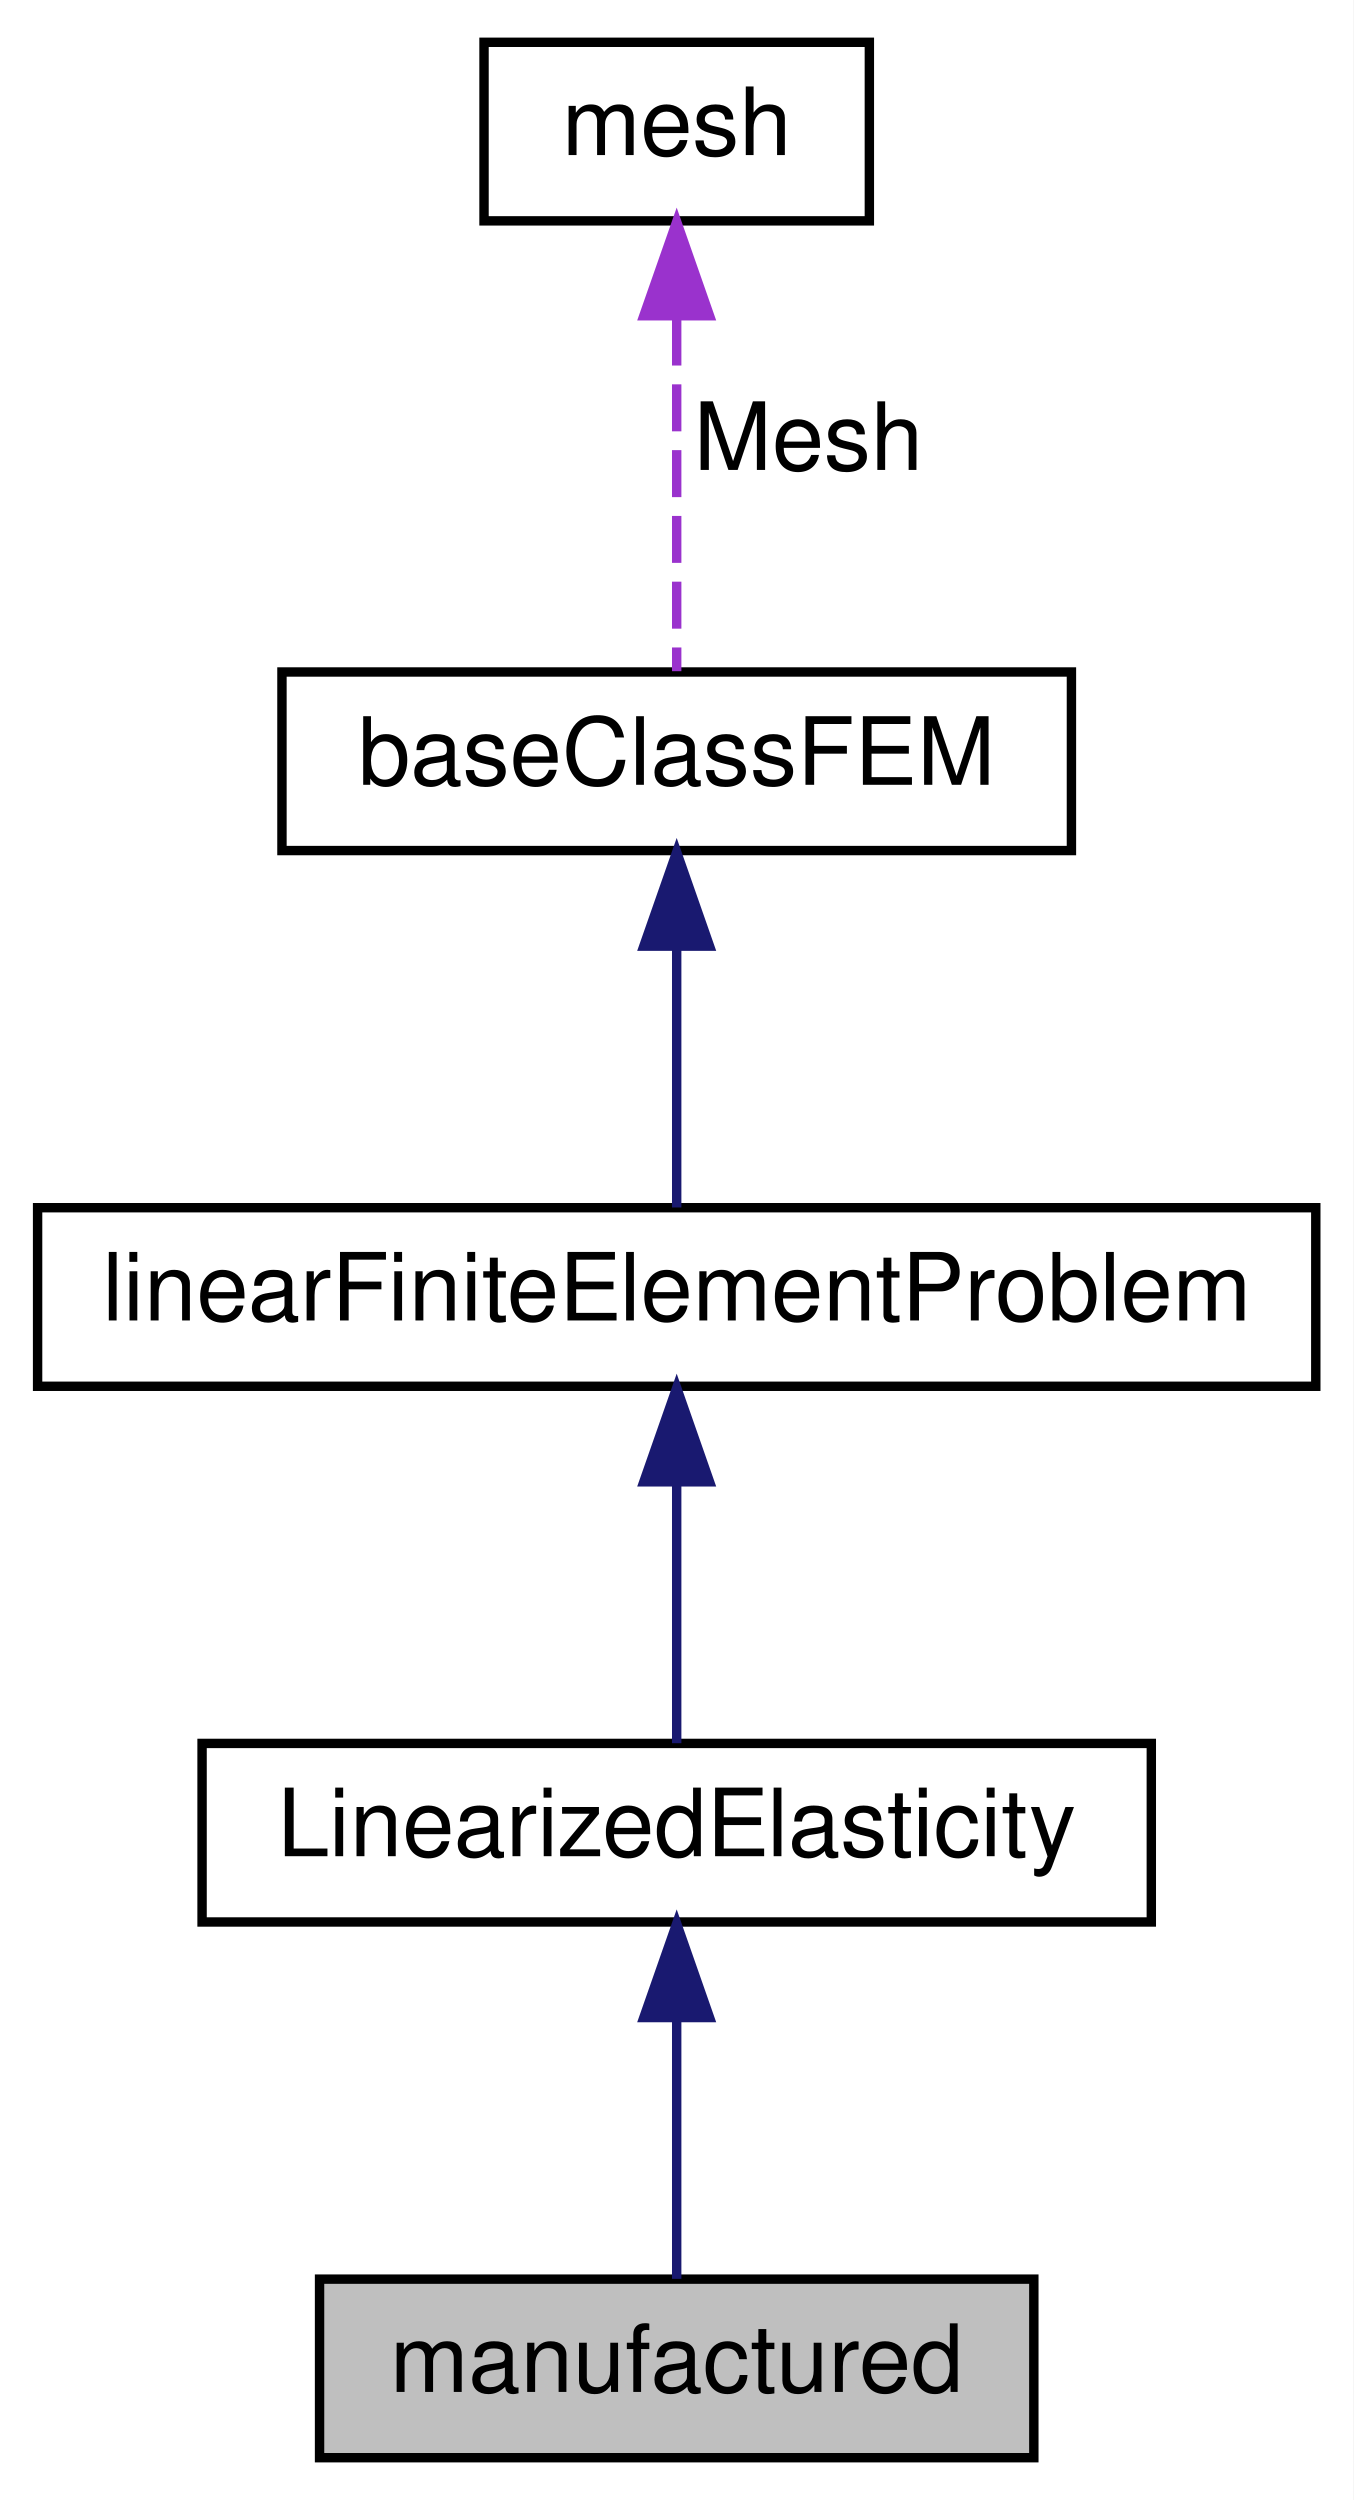
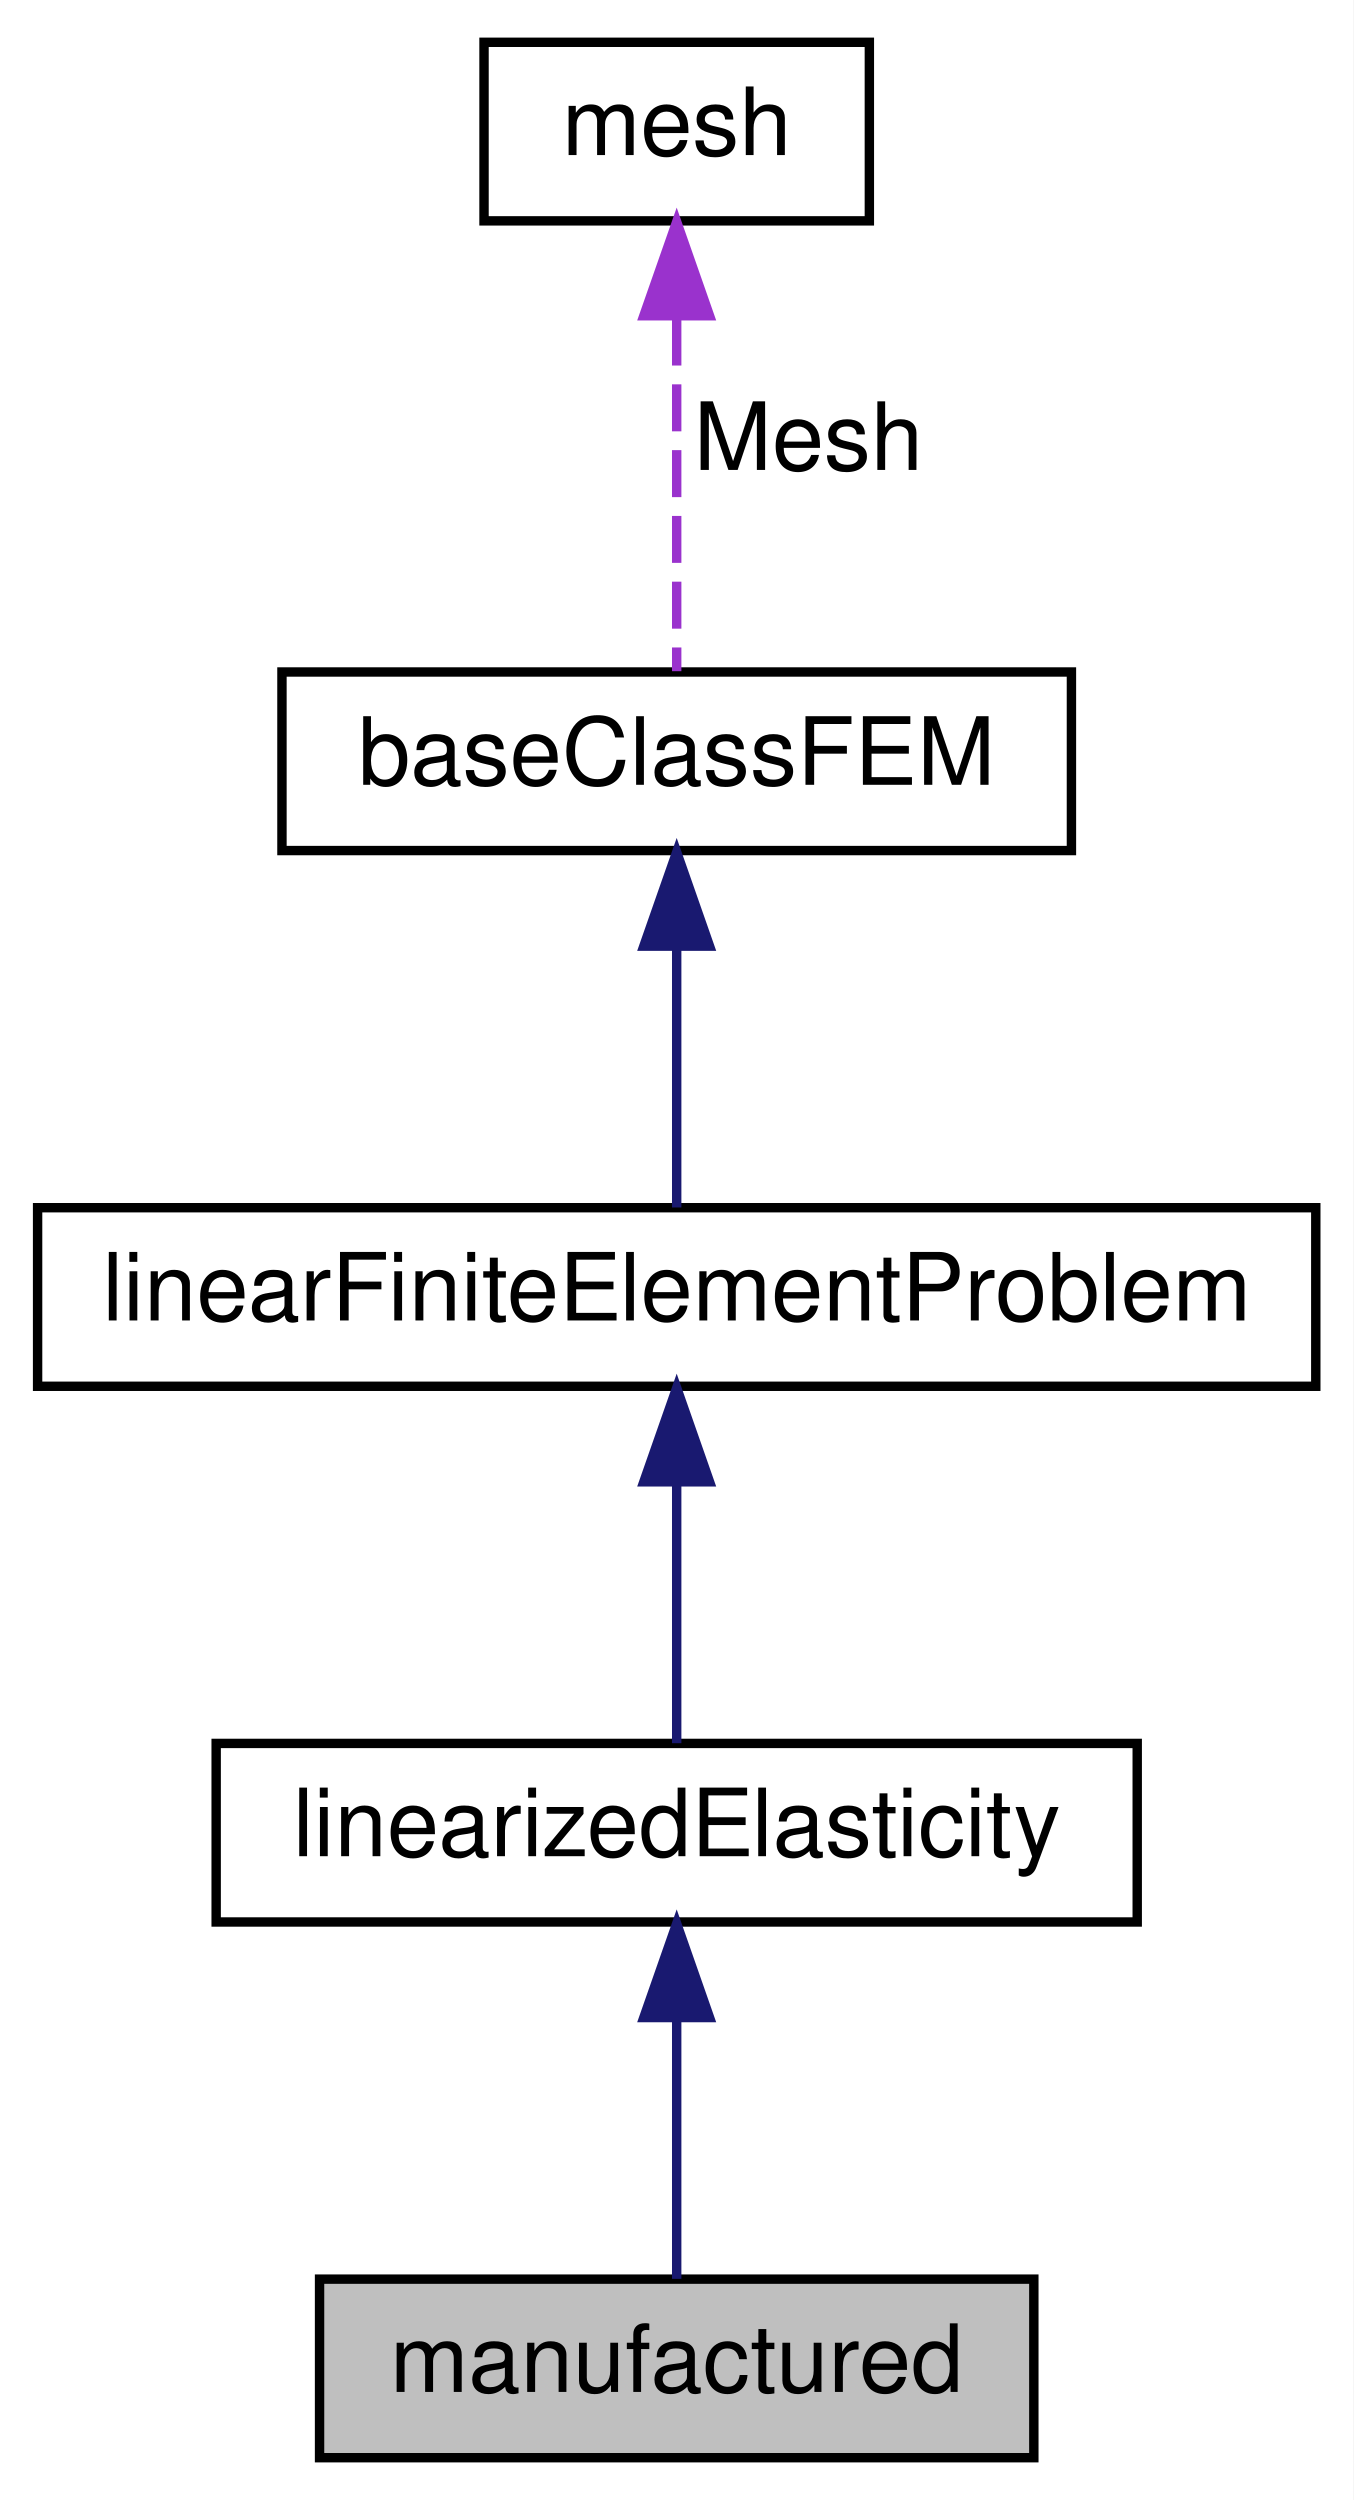
<svg xmlns="http://www.w3.org/2000/svg" xmlns:xlink="http://www.w3.org/1999/xlink" width="144pt" height="266pt" viewBox="0.00 0.00 144.00 266.00">
  <g id="graph0" class="graph" transform="scale(1 1) rotate(0) translate(4 262)">
    <polygon fill="#ffffff" stroke="transparent" points="-4,4 -4,-262 140,-262 140,4 -4,4" />
    <g id="node1" class="node">
      <polygon fill="#bfbfbf" stroke="#000000" points="30,-.5 30,-19.5 106,-19.5 106,-.5 30,-.5" />
      <text text-anchor="middle" x="68" y="-7.5" font-family="Helvetica,sans-Serif" font-size="10.00" fill="#000000">manufactured</text>
    </g>
    <g id="node2" class="node">
      <g id="a_node2">
-         <a xlink:href="../../d9/df7/class_linearized_elasticity.html" target="_top" xlink:title="LinearizedElasticity">
-           <polygon fill="#ffffff" stroke="#000000" points="17.5,-57.5 17.5,-76.5 118.5,-76.5 118.5,-57.5 17.5,-57.5" />
-           <text text-anchor="middle" x="68" y="-64.5" font-family="Helvetica,sans-Serif" font-size="10.00" fill="#000000">LinearizedElasticity</text>
+         <a xlink:href="../../d4/dfd/classlinearized_elasticity.html" target="_top" xlink:title="linearizedElasticity">
+           <polygon fill="#ffffff" stroke="#000000" points="19,-57.5 19,-76.5 117,-76.5 117,-57.5 19,-57.5" />
+           <text text-anchor="middle" x="68" y="-64.5" font-family="Helvetica,sans-Serif" font-size="10.00" fill="#000000">linearizedElasticity</text>
        </a>
      </g>
    </g>
    <g id="edge1" class="edge">
      <path fill="none" stroke="#191970" d="M68,-47.234C68,-37.849 68,-27.065 68,-19.526" />
      <polygon fill="#191970" stroke="#191970" points="64.5,-47.331 68,-57.331 71.5,-47.331 64.5,-47.331" />
    </g>
    <g id="node3" class="node">
      <g id="a_node3">
        <a xlink:href="../../dc/d01/classlinear_finite_element_problem.html" target="_top" xlink:title="linearFiniteElementProblem">
          <polygon fill="#ffffff" stroke="#000000" points="0,-114.5 0,-133.5 136,-133.5 136,-114.5 0,-114.5" />
          <text text-anchor="middle" x="68" y="-121.5" font-family="Helvetica,sans-Serif" font-size="10.00" fill="#000000">linearFiniteElementProblem</text>
        </a>
      </g>
    </g>
    <g id="edge2" class="edge">
      <path fill="none" stroke="#191970" d="M68,-104.234C68,-94.849 68,-84.065 68,-76.526" />
      <polygon fill="#191970" stroke="#191970" points="64.5,-104.331 68,-114.331 71.5,-104.331 64.5,-104.331" />
    </g>
    <g id="node4" class="node">
      <g id="a_node4">
        <a xlink:href="../../d2/d31/classbase_class_f_e_m.html" target="_top" xlink:title="baseClassFEM">
          <polygon fill="#ffffff" stroke="#000000" points="26,-171.5 26,-190.5 110,-190.5 110,-171.5 26,-171.5" />
          <text text-anchor="middle" x="68" y="-178.5" font-family="Helvetica,sans-Serif" font-size="10.00" fill="#000000">baseClassFEM</text>
        </a>
      </g>
    </g>
    <g id="edge3" class="edge">
      <path fill="none" stroke="#191970" d="M68,-161.234C68,-151.849 68,-141.065 68,-133.526" />
      <polygon fill="#191970" stroke="#191970" points="64.5,-161.331 68,-171.331 71.5,-161.331 64.5,-161.331" />
    </g>
    <g id="node5" class="node">
      <g id="a_node5">
        <a xlink:href="../../d6/d6b/classmesh.html" target="_top" xlink:title="mesh">
          <polygon fill="#ffffff" stroke="#000000" points="47.5,-238.5 47.5,-257.5 88.5,-257.5 88.5,-238.5 47.5,-238.5" />
          <text text-anchor="middle" x="68" y="-245.5" font-family="Helvetica,sans-Serif" font-size="10.00" fill="#000000">mesh</text>
        </a>
      </g>
    </g>
    <g id="edge4" class="edge">
      <path fill="none" stroke="#9a32cd" stroke-dasharray="5,2" d="M68,-228.108C68,-215.714 68,-200.326 68,-190.582" />
      <polygon fill="#9a32cd" stroke="#9a32cd" points="64.5,-228.4 68,-238.4 71.5,-228.401 64.5,-228.4" />
      <text text-anchor="middle" x="82" y="-212" font-family="Helvetica,sans-Serif" font-size="10.00" fill="#000000"> Mesh</text>
    </g>
  </g>
</svg>
